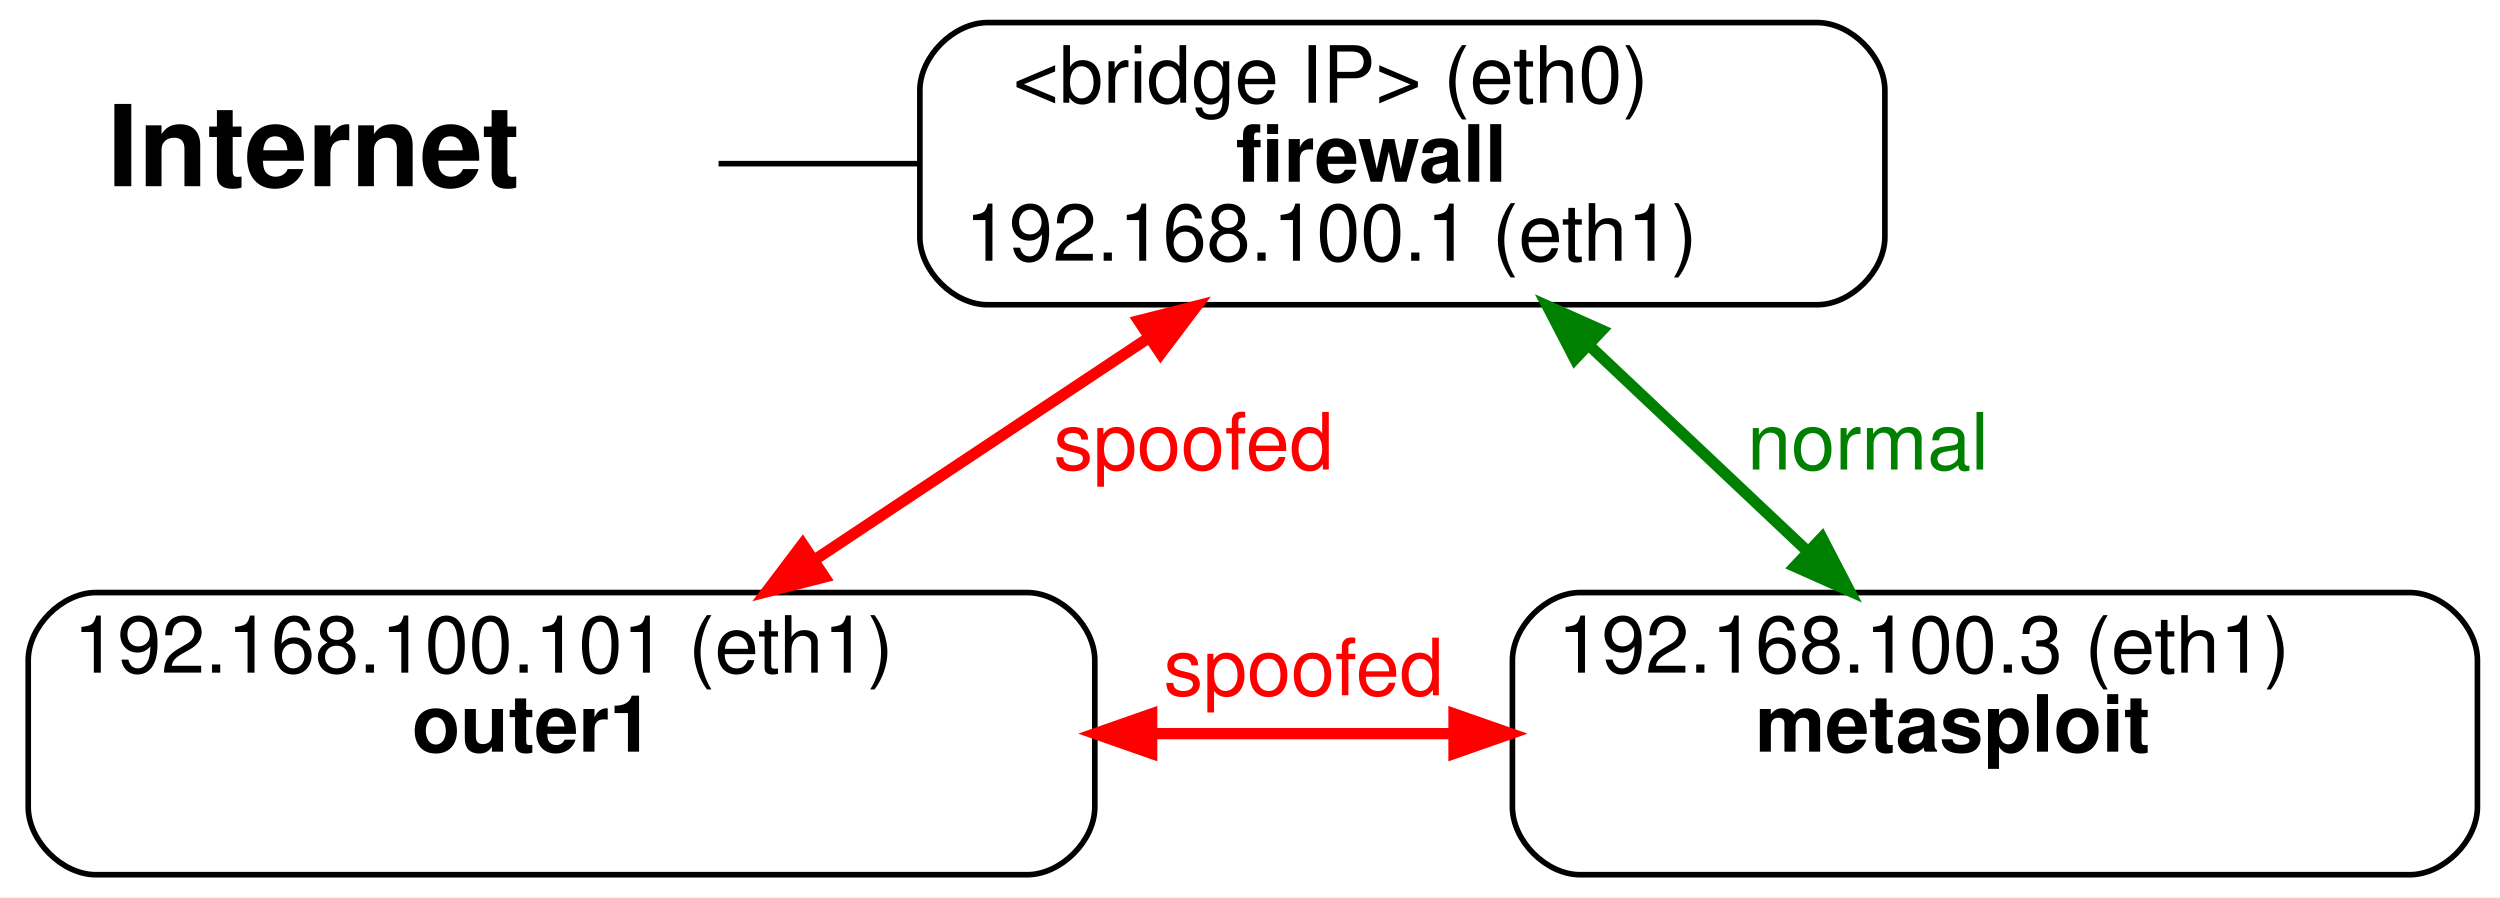
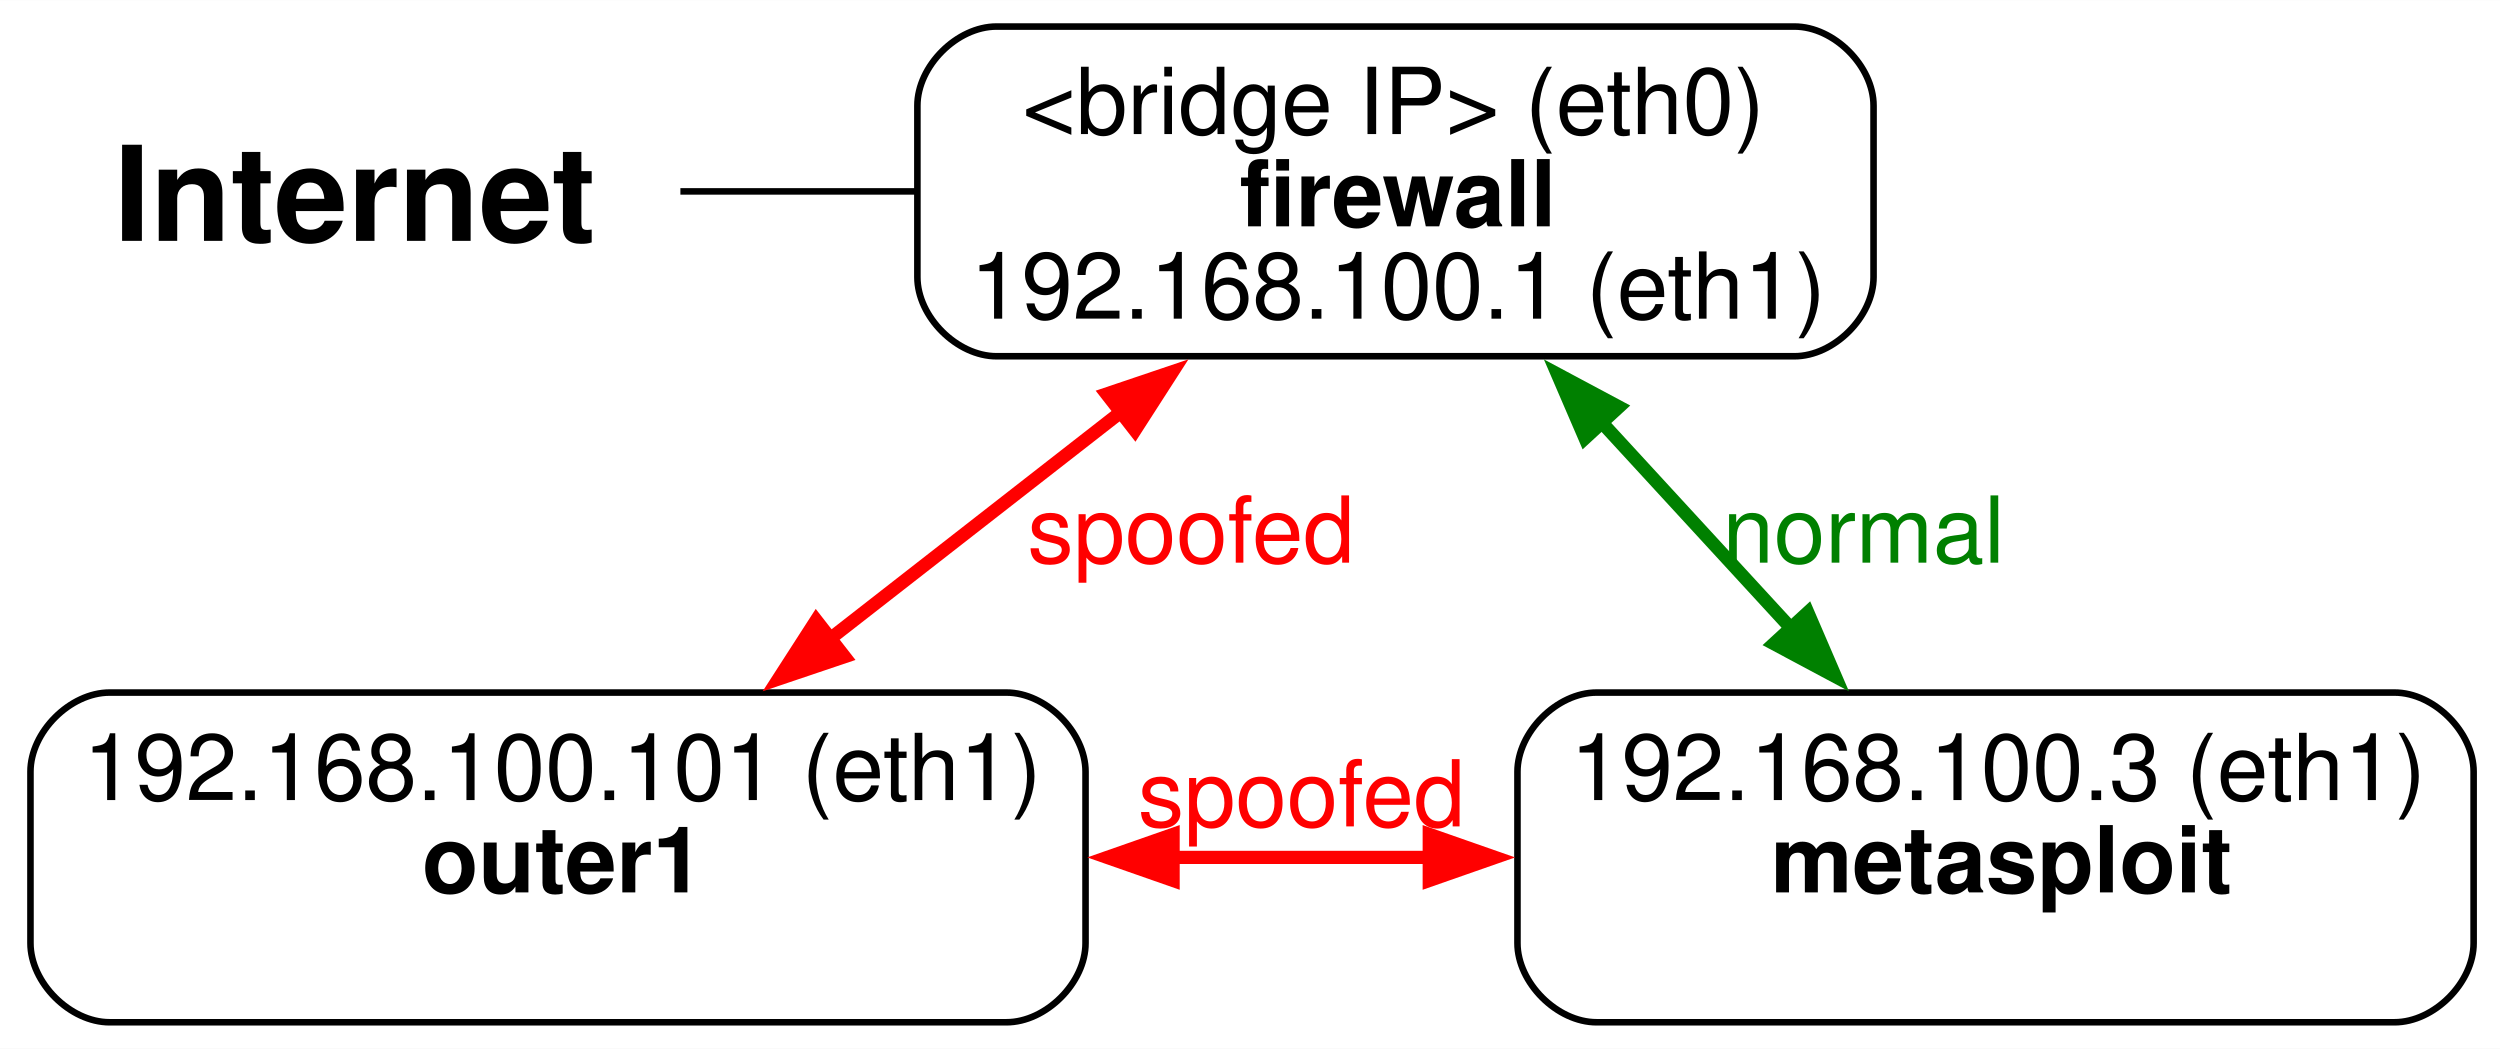
- <svg xmlns="http://www.w3.org/2000/svg" width="443pt" height="159pt" viewBox="0.00 0.00 443.00 159.00">
+ <svg xmlns="http://www.w3.org/2000/svg" width="379pt" height="159pt" viewBox="0.00 0.00 379.12 159.00">
  <g id="page0,1_graph0" class="graph" transform="scale(1 1) rotate(0) translate(4 155)">
-     <polygon fill="white" stroke="transparent" points="-4,4 -4,-155 439,-155 439,4 -4,4" />
+     <polygon fill="white" stroke="none" points="-4,4 -4,-155 375.12,-155 375.12,4 -4,4" />
    <g id="node1" class="node">
-       <text text-anchor="start" x="8" y="-122" font-family="Helvetica,sans-Serif" font-size="20.00"> </text>
-       <text text-anchor="start" x="15" y="-122" font-family="Helvetica,sans-Serif" font-weight="bold" font-size="20.00">Internet</text>
-       <text text-anchor="start" x="108" y="-122" font-family="Helvetica,sans-Serif" font-size="20.00"> </text>
+       <text text-anchor="start" x="8" y="-118.5" font-family="Helvetica,sans-Serif" font-size="20.00"> </text>
+       <text text-anchor="start" x="13.25" y="-118.5" font-family="Helvetica,sans-Serif" font-weight="bold" font-size="20.00">Internet</text>
+       <text text-anchor="start" x="86" y="-118.5" font-family="Helvetica,sans-Serif" font-size="20.00"> </text>
    </g>
    <g id="node2" class="node">
-       <path fill="none" stroke="black" d="M318,-151C318,-151 171,-151 171,-151 165,-151 159,-145 159,-139 159,-139 159,-113 159,-113 159,-107 165,-101 171,-101 171,-101 318,-101 318,-101 324,-101 330,-107 330,-113 330,-113 330,-139 330,-139 330,-145 324,-151 318,-151" />
-       <text text-anchor="start" x="175.5" y="-136.8" font-family="Helvetica,sans-Serif" font-size="14.00"> &lt;bridge IP&gt; (eth0)</text>
-       <text text-anchor="start" x="215" y="-122.8" font-family="Helvetica,sans-Serif" font-weight="bold" font-size="14.00">firewall</text>
-       <text text-anchor="start" x="167" y="-108.8" font-family="Helvetica,sans-Serif" font-size="14.00">192.168.100.1 (eth1) </text>
+       <path fill="none" stroke="black" d="M268.12,-151C268.12,-151 147.12,-151 147.12,-151 141.12,-151 135.12,-145 135.12,-139 135.12,-139 135.12,-113 135.12,-113 135.12,-107 141.12,-101 147.12,-101 147.12,-101 268.12,-101 268.12,-101 274.12,-101 280.12,-107 280.12,-113 280.12,-113 280.12,-139 280.12,-139 280.12,-145 274.12,-151 268.12,-151" />
+       <text text-anchor="start" x="151" y="-134.7" font-family="Helvetica,sans-Serif" font-size="14.00"> &lt;bridge IP&gt; (eth0)</text>
+       <text text-anchor="start" x="184" y="-120.7" font-family="Helvetica,sans-Serif" font-weight="bold" font-size="14.00">firewall</text>
+       <text text-anchor="start" x="143.12" y="-106.7" font-family="Helvetica,sans-Serif" font-size="14.00">192.168.100.1 (eth1) </text>
    </g>
    <g id="edge1" class="edge">
-       <path fill="none" stroke="black" d="M123.33,-126C135.17,-126 147,-126 158.83,-126" />
+       <path fill="none" stroke="black" d="M99.18,-126C110.5,-126 122.75,-126 134.81,-126" />
    </g>
    <g id="node3" class="node">
-       <path fill="none" stroke="black" d="M178,-50C178,-50 13,-50 13,-50 7,-50 1,-44 1,-38 1,-38 1,-12 1,-12 1,-6 7,0 13,0 13,0 178,0 178,0 184,0 190,-6 190,-12 190,-12 190,-38 190,-38 190,-44 184,-50 178,-50" />
-       <text text-anchor="start" x="9" y="-35.8" font-family="Helvetica,sans-Serif" font-size="14.00"> 192.168.100.101 (eth1)</text>
-       <text text-anchor="start" x="69" y="-21.8" font-family="Helvetica,sans-Serif" font-weight="bold" font-size="14.00">outer1</text>
-       <text text-anchor="start" x="90.5" y="-7.8" font-family="Helvetica,sans-Serif" font-size="14.00">  </text>
+       <path fill="none" stroke="black" d="M148.62,-50C148.62,-50 12.62,-50 12.62,-50 6.62,-50 0.62,-44 0.62,-38 0.62,-38 0.62,-12 0.62,-12 0.62,-6 6.62,0 12.62,0 12.62,0 148.62,0 148.62,0 154.62,0 160.62,-6 160.62,-12 160.62,-12 160.62,-38 160.62,-38 160.62,-44 154.62,-50 148.62,-50" />
+       <text text-anchor="start" x="8.62" y="-33.7" font-family="Helvetica,sans-Serif" font-size="14.00"> 192.168.100.101 (eth1)</text>
+       <text text-anchor="start" x="60" y="-19.7" font-family="Helvetica,sans-Serif" font-weight="bold" font-size="14.00">outer1</text>
+       <text text-anchor="start" x="76.88" y="-5.7" font-family="Helvetica,sans-Serif" font-size="14.00">  </text>
    </g>
    <g id="edge3" class="edge">
-       <path fill="none" stroke="red" stroke-width="2" d="M199.65,-95.2C180.84,-82.7 159.02,-68.21 140.23,-55.72" />
-       <polygon fill="red" stroke="red" stroke-width="2" points="197.78,-98.16 208.05,-100.78 201.66,-92.33 197.78,-98.16" />
-       <polygon fill="red" stroke="red" stroke-width="2" points="142.1,-52.76 131.83,-50.14 138.22,-58.59 142.1,-52.76" />
-       <text text-anchor="middle" x="207.5" y="-71.8" font-family="Helvetica,sans-Serif" font-size="14.00" fill="red">spoofed</text>
+       <path fill="none" stroke="red" stroke-width="2" d="M166.14,-92.66C151.87,-81.54 135.91,-69.09 121.67,-57.99" />
+       <polygon fill="red" stroke="red" stroke-width="2" points="163.81,-95.28 173.84,-98.67 168.11,-89.76 163.81,-95.28" />
+       <polygon fill="red" stroke="red" stroke-width="2" points="124.08,-55.44 114.04,-52.05 119.78,-60.96 124.08,-55.44" />
+       <text text-anchor="middle" x="176.62" y="-69.7" font-family="Helvetica,sans-Serif" font-size="14.00" fill="red">spoofed</text>
    </g>
    <g id="node4" class="node">
-       <path fill="none" stroke="black" d="M423,-50C423,-50 276,-50 276,-50 270,-50 264,-44 264,-38 264,-38 264,-12 264,-12 264,-6 270,0 276,0 276,0 423,0 423,0 429,0 435,-6 435,-12 435,-12 435,-38 435,-38 435,-44 429,-50 423,-50" />
-       <text text-anchor="start" x="272" y="-35.8" font-family="Helvetica,sans-Serif" font-size="14.00"> 192.168.100.3 (eth1)</text>
-       <text text-anchor="start" x="307" y="-21.8" font-family="Helvetica,sans-Serif" font-weight="bold" font-size="14.00">metasploit</text>
-       <text text-anchor="start" x="344.5" y="-7.8" font-family="Helvetica,sans-Serif" font-size="14.00">  </text>
+       <path fill="none" stroke="black" d="M359.12,-50C359.12,-50 238.12,-50 238.12,-50 232.12,-50 226.12,-44 226.12,-38 226.12,-38 226.12,-12 226.12,-12 226.12,-6 232.12,0 238.12,0 238.12,0 359.12,0 359.12,0 365.12,0 371.12,-6 371.12,-12 371.12,-12 371.12,-38 371.12,-38 371.12,-44 365.12,-50 359.12,-50" />
+       <text text-anchor="start" x="234.12" y="-33.7" font-family="Helvetica,sans-Serif" font-size="14.00"> 192.168.100.3 (eth1)</text>
+       <text text-anchor="start" x="264.5" y="-19.7" font-family="Helvetica,sans-Serif" font-weight="bold" font-size="14.00">metasploit</text>
+       <text text-anchor="start" x="294.88" y="-5.7" font-family="Helvetica,sans-Serif" font-size="14.00">  </text>
    </g>
    <g id="edge2" class="edge">
-       <path fill="none" stroke="green" stroke-width="2" d="M277.71,-93.69C290.02,-82.08 303.98,-68.92 316.29,-57.31" />
-       <polygon fill="green" stroke="green" stroke-width="2" points="275.06,-91.38 270.19,-100.78 279.86,-96.47 275.06,-91.38" />
-       <polygon fill="green" stroke="green" stroke-width="2" points="318.84,-59.72 323.72,-50.31 314.04,-54.62 318.84,-59.72" />
-       <text text-anchor="middle" x="327" y="-71.8" font-family="Helvetica,sans-Serif" font-size="14.00" fill="green">normal</text>
+       <path fill="none" stroke="green" stroke-width="2" d="M238.78,-91.1C248.15,-80.91 258.42,-69.74 267.77,-59.57" />
+       <polygon fill="green" stroke="green" stroke-width="2" points="236.36,-88.57 232.17,-98.3 241.51,-93.31 236.36,-88.57" />
+       <polygon fill="green" stroke="green" stroke-width="2" points="270.15,-62.15 274.34,-52.42 265,-57.41 270.15,-62.15" />
+       <text text-anchor="middle" x="278.62" y="-69.7" font-family="Helvetica,sans-Serif" font-size="14.00" fill="green">normal</text>
    </g>
    <g id="edge4" class="edge">
-       <path fill="none" stroke="red" stroke-width="2" d="M200.34,-25C217.95,-25 236.15,-25 253.52,-25" />
-       <polygon fill="red" stroke="red" stroke-width="2" points="200.08,-21.5 190.08,-25 200.08,-28.5 200.08,-21.5" />
-       <polygon fill="red" stroke="red" stroke-width="2" points="253.65,-28.5 263.65,-25 253.65,-21.5 253.65,-28.5" />
-       <text text-anchor="middle" x="227" y="-31.8" font-family="Helvetica,sans-Serif" font-size="14.00" fill="red">spoofed</text>
+       <path fill="none" stroke="red" stroke-width="2" d="M173.73,-25C186.78,-25 200.14,-25 213.04,-25" />
+       <polygon fill="red" stroke="red" stroke-width="2" points="173.9,-21.5 163.9,-25 173.9,-28.5 173.9,-21.5" />
+       <polygon fill="red" stroke="red" stroke-width="2" points="212.74,-28.5 222.74,-25 212.74,-21.5 212.74,-28.5" />
+       <text text-anchor="middle" x="193.38" y="-29.7" font-family="Helvetica,sans-Serif" font-size="14.00" fill="red">spoofed</text>
    </g>
  </g>
</svg>
